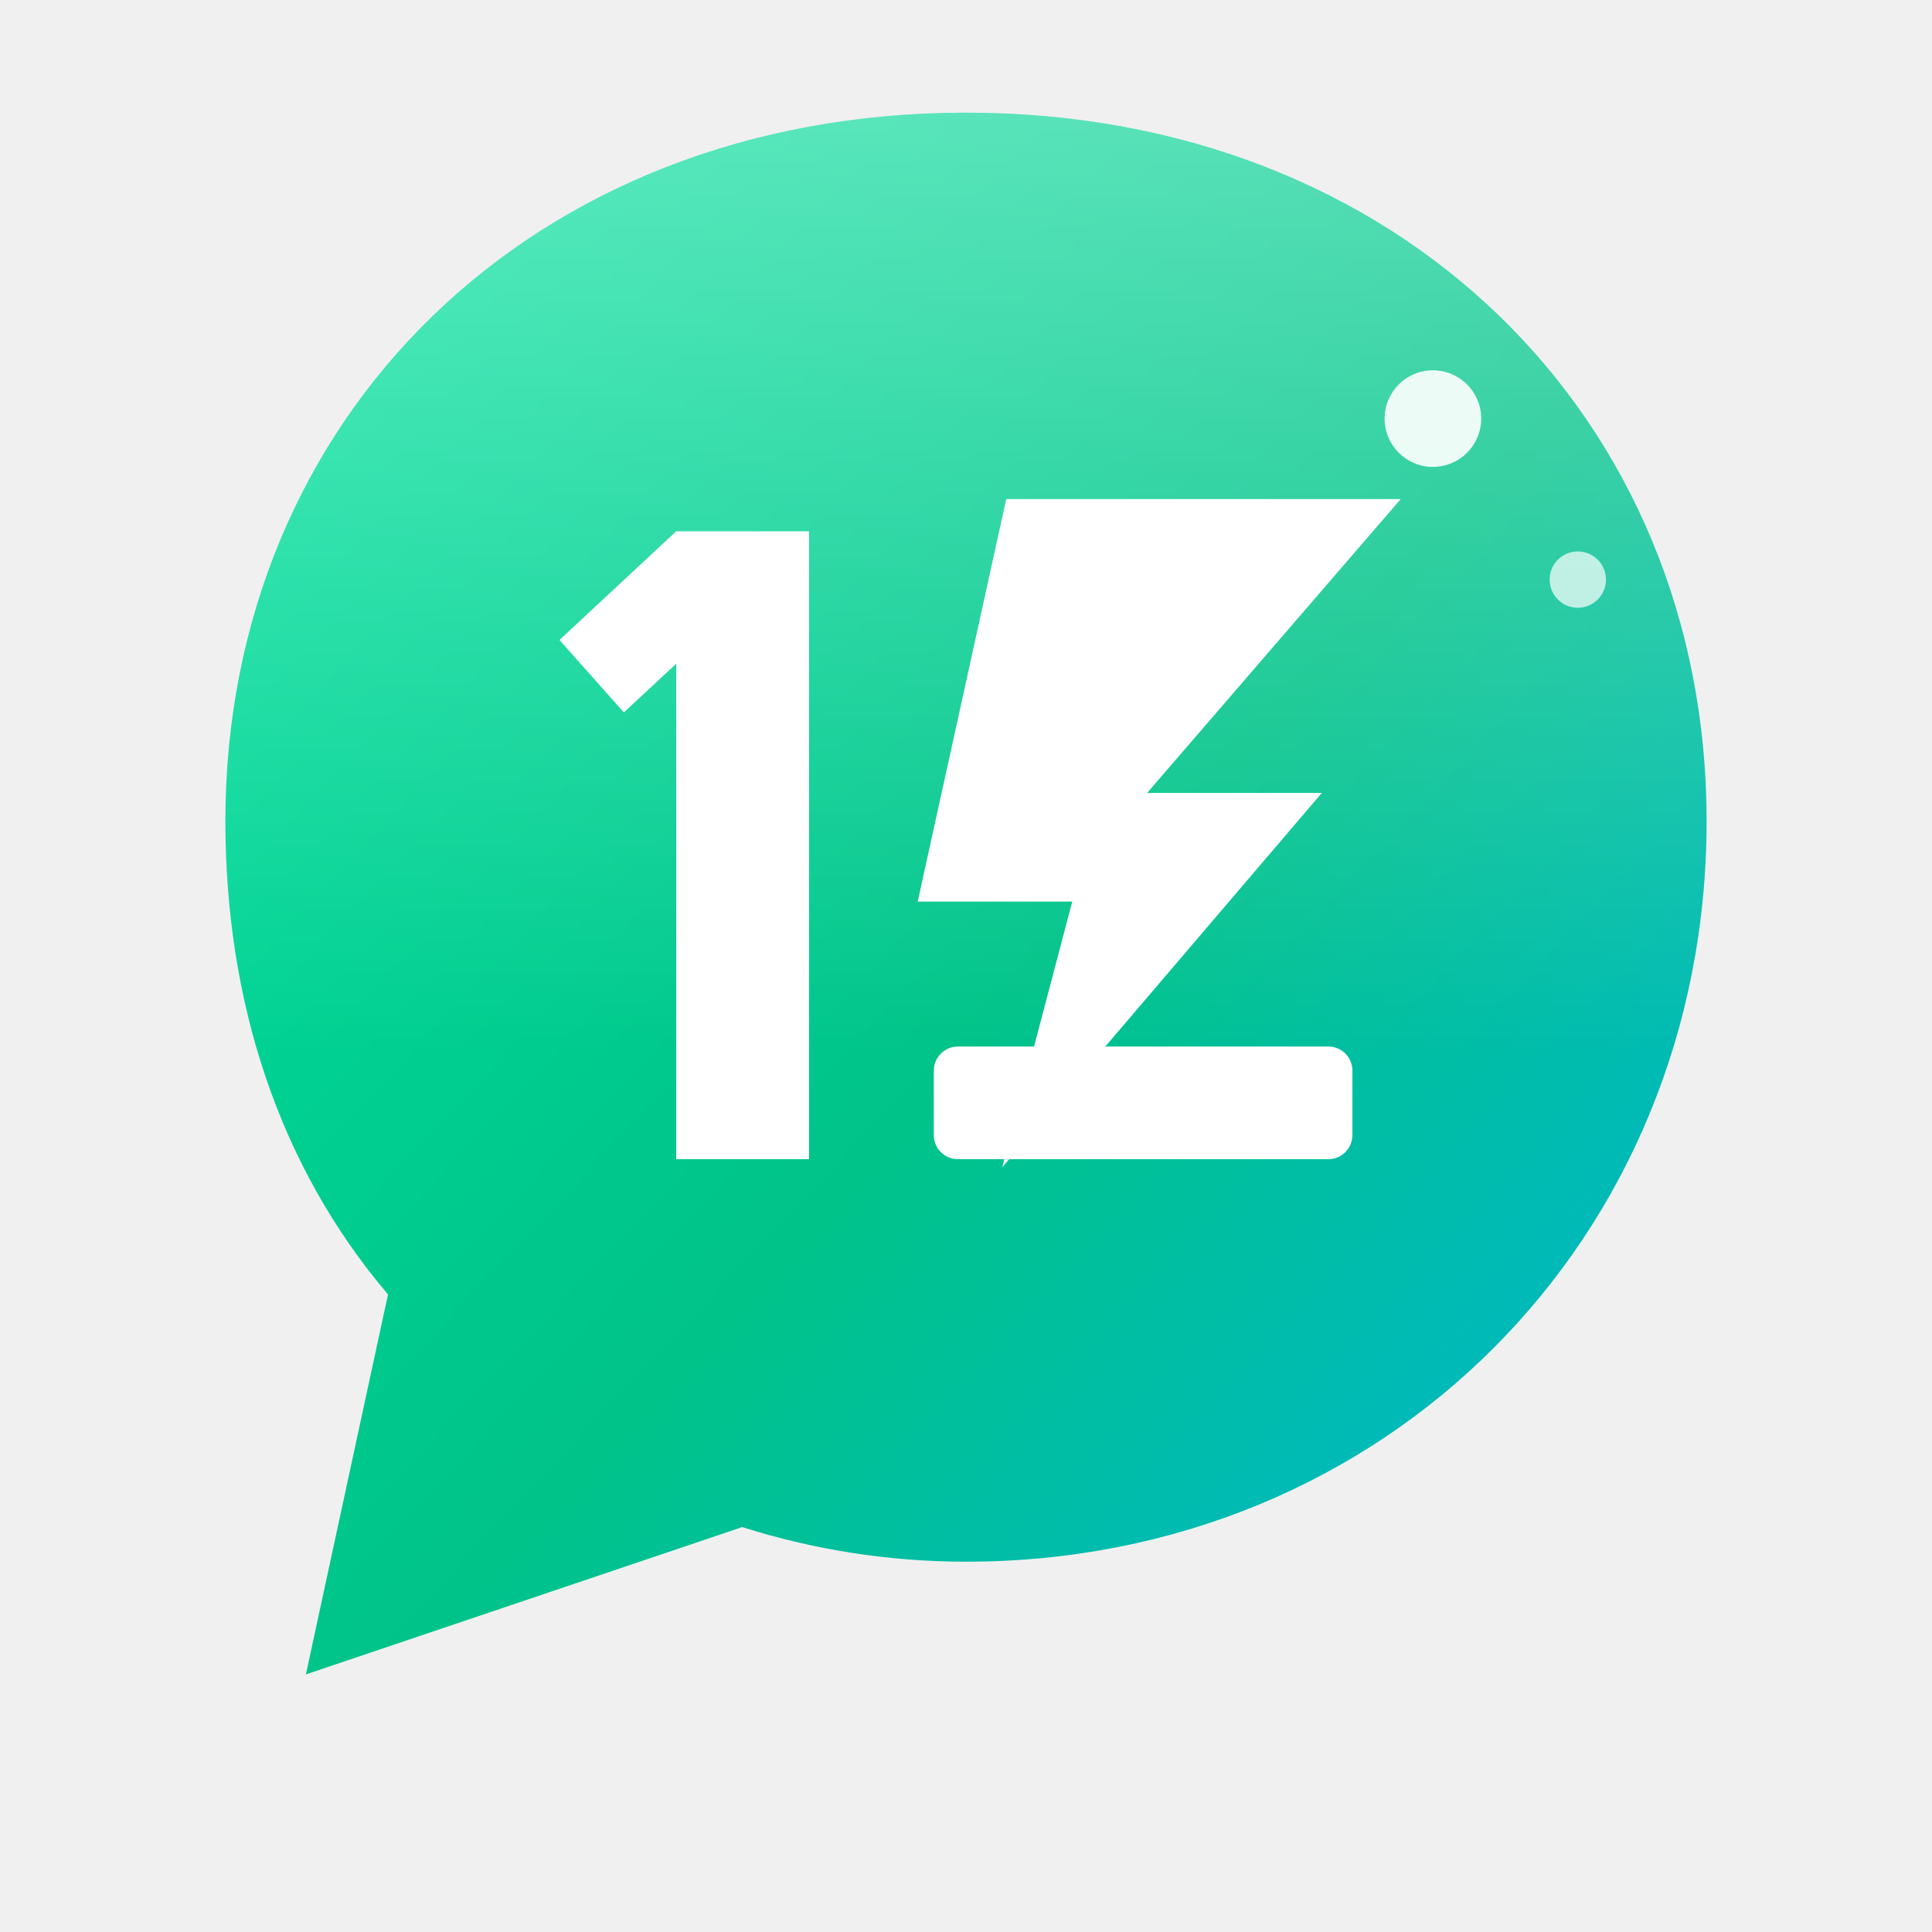
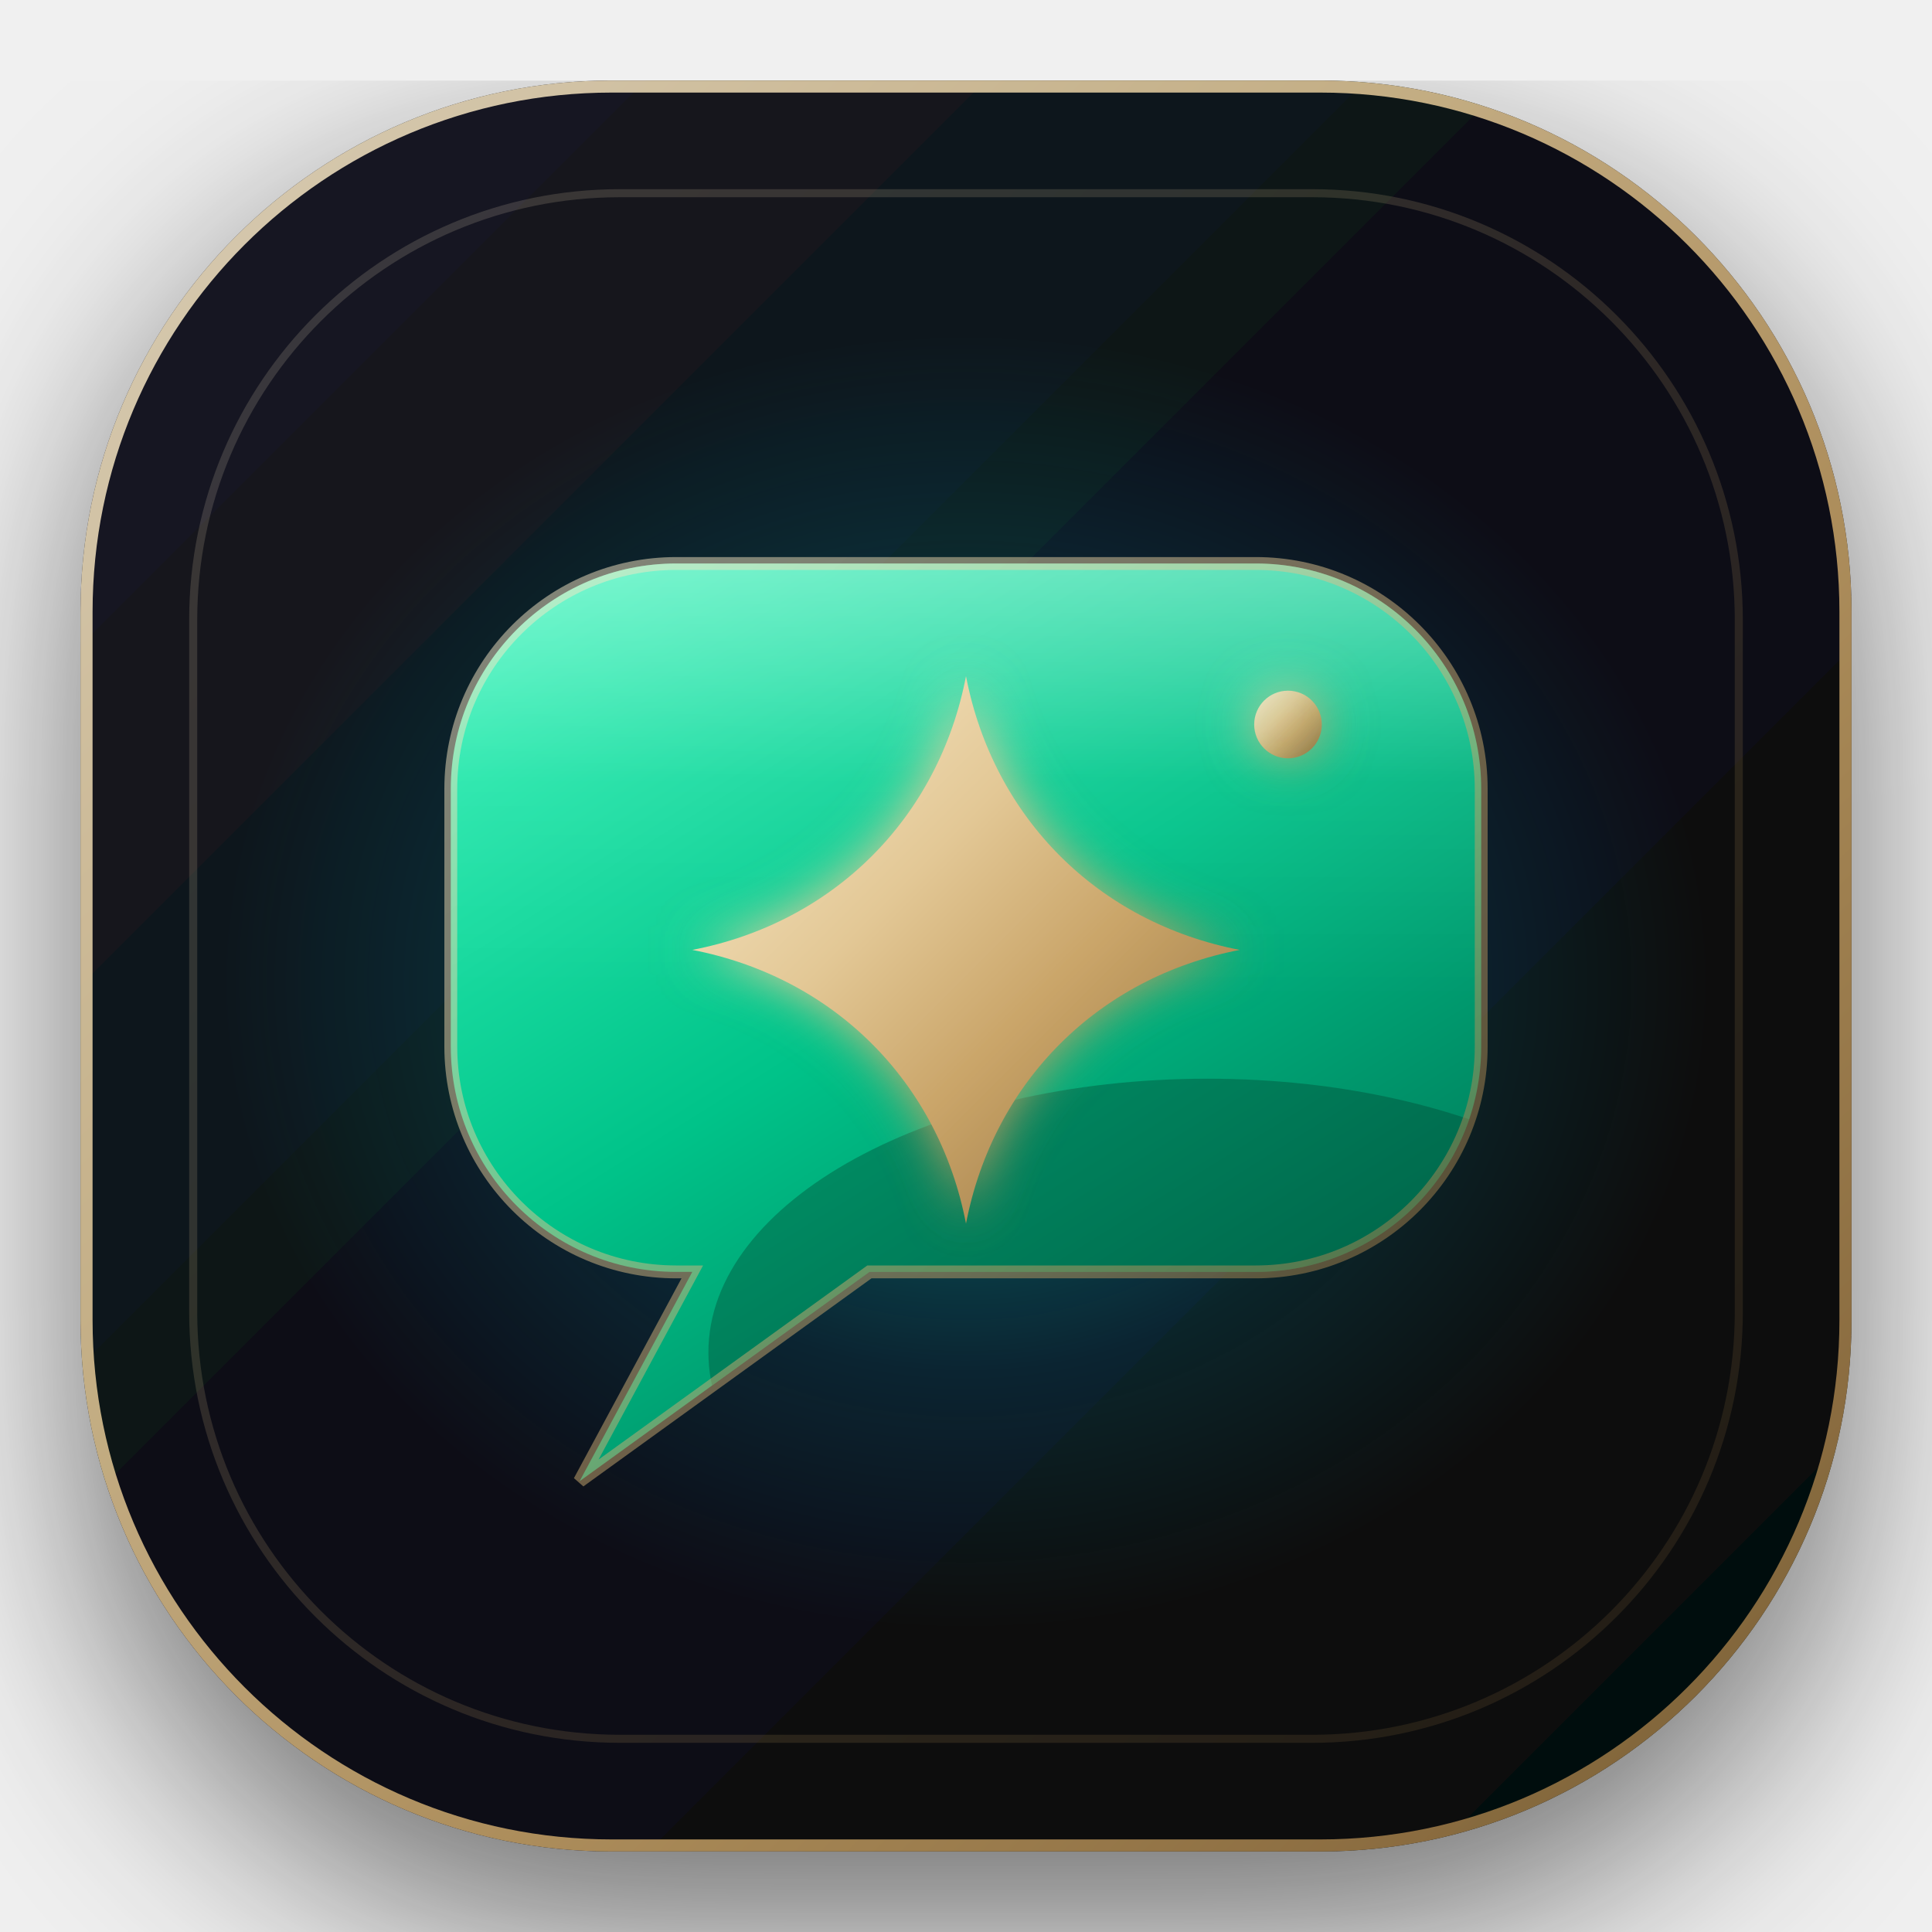
- <svg xmlns="http://www.w3.org/2000/svg" viewBox="0 0 240 240" role="img" aria-label="OneZchat logo">
+ <svg xmlns="http://www.w3.org/2000/svg" viewBox="0 0 240 240" width="240" height="240" role="img" aria-label="OneZchat">
  <defs>
-     <linearGradient id="ozg" x1="0%" y1="0%" x2="100%" y2="100%">
-       <stop offset="0%" stop-color="#00E5A0" />
-       <stop offset="55%" stop-color="#00C389" />
-       <stop offset="100%" stop-color="#00B4D8" />
+     <linearGradient id="oz-obsidian" x1="0" y1="0" x2="1" y2="1">
+       <stop offset="0" stop-color="#171b24" />
+       <stop offset="0.55" stop-color="#0b0e14" />
+       <stop offset="1" stop-color="#05060a" />
    </linearGradient>
-     <linearGradient id="ozs" x1="0%" y1="0%" x2="0%" y2="100%">
-       <stop offset="0%" stop-color="#ffffff" stop-opacity=".35" />
-       <stop offset="60%" stop-color="#ffffff" stop-opacity="0" />
+     <linearGradient id="oz-gold" x1="0" y1="0" x2="1" y2="1">
+       <stop offset="0" stop-color="#fbeed0" />
+       <stop offset="0.38" stop-color="#e3c896" />
+       <stop offset="0.62" stop-color="#c9a468" />
+       <stop offset="1" stop-color="#8d6a3a" />
    </linearGradient>
+     <linearGradient id="oz-jewel" x1="0.15" y1="0" x2="0.85" y2="1">
+       <stop offset="0" stop-color="#2ff0b4" />
+       <stop offset="0.45" stop-color="#00c389" />
+       <stop offset="1" stop-color="#00694e" />
+     </linearGradient>
+     <linearGradient id="oz-gloss" x1="0" y1="0" x2="0" y2="1">
+       <stop offset="0" stop-color="#ffffff" stop-opacity="0.42" />
+       <stop offset="0.55" stop-color="#ffffff" stop-opacity="0.06" />
+       <stop offset="1" stop-color="#ffffff" stop-opacity="0" />
+     </linearGradient>
+     <radialGradient id="oz-halo" cx="0.5" cy="0.5" r="0.5">
+       <stop offset="0" stop-color="#00e0a4" stop-opacity="0.55" />
+       <stop offset="0.6" stop-color="#00b4d8" stop-opacity="0.14" />
+       <stop offset="1" stop-color="#00b4d8" stop-opacity="0" />
+     </radialGradient>
+     <clipPath id="oz-bubble-clip">
+       <path d="M84,70 H156 A28,28 0 0 1 184,98 V130 A28,28 0 0 1 156,158 H108 L72,184 L86,158 H84 A28,28 0 0 1 56,130 V98 A28,28 0 0 1 84,70 Z" />
+     </clipPath>
+     <filter id="oz-shadow" x="-40%" y="-40%" width="180%" height="180%">
+       <feDropShadow dx="0" dy="10" stdDeviation="14" flood-color="#000000" flood-opacity="0.55" />
+     </filter>
+     <filter id="oz-sparkle-glow" x="-60%" y="-60%" width="220%" height="220%">
+       <feGaussianBlur stdDeviation="3.2" result="b" />
+       <feMerge>
+         <feMergeNode in="b" />
+         <feMergeNode in="SourceGraphic" />
+       </feMerge>
+     </filter>
  </defs>
-   <path fill="url(#ozg)" d="M120 14c54 0 92 38 92 88 0 52-40 92-92 92-9.6 0-19-1.5-27.8-4.3L38 208l10.2-47.2C34.6 144.8 28 124.4 28 102 28 52 66 14 120 14z" />
-   <path fill="url(#ozs)" d="M120 14c54 0 92 38 92 88 0 52-40 92-92 92-9.6 0-19-1.5-27.8-4.3L38 208l10.2-47.2C34.6 144.8 28 124.4 28 102 28 52 66 14 120 14z" />
-   <g fill="#ffffff">
-     <path d="M84 66h16.5v78H84z" />
-     <path d="M84 66l-14.5 13.5 8 9L92 75z" />
-     <path d="M119 66h49l-31.5 36.5h21.7l-39.7 46.5 8.7-33H108z" transform="translate(6,-4)" />
-     <rect x="116" y="130" width="52" height="14" rx="3" />
+   <rect x="10" y="10" width="220" height="220" rx="66" fill="url(#oz-obsidian)" filter="url(#oz-shadow)" />
+   <rect x="10.75" y="10.75" width="218.5" height="218.5" rx="65.25" fill="none" stroke="url(#oz-gold)" stroke-opacity="0.85" stroke-width="1.5" />
+   <rect x="24" y="24" width="192" height="192" rx="53" fill="none" stroke="url(#oz-gold)" stroke-opacity="0.16" stroke-width="1" />
+   <ellipse cx="120" cy="122" rx="92" ry="80" fill="url(#oz-halo)" />
+   <g>
+     <path d="M84,70 H156 A28,28 0 0 1 184,98 V130 A28,28 0 0 1 156,158 H108 L72,184 L86,158 H84 A28,28 0 0 1 56,130 V98 A28,28 0 0 1 84,70 Z" fill="url(#oz-jewel)" />
+     <g clip-path="url(#oz-bubble-clip)">
+       <rect x="50" y="64" width="140" height="60" fill="url(#oz-gloss)" />
+       <ellipse cx="150" cy="168" rx="62" ry="34" fill="#003d2c" opacity="0.35" />
+     </g>
+     <path d="M84,70 H156 A28,28 0 0 1 184,98 V130 A28,28 0 0 1 156,158 H108 L72,184 L86,158 H84 A28,28 0 0 1 56,130 V98 A28,28 0 0 1 84,70 Z" fill="none" stroke="url(#oz-gold)" stroke-opacity="0.5" stroke-width="1.6" />
  </g>
-   <circle cx="178" cy="52" r="6" fill="#ffffff" opacity=".9" />
-   <circle cx="196" cy="72" r="3.5" fill="#ffffff" opacity=".7" />
+   <g filter="url(#oz-sparkle-glow)">
+     <path d="M120,84 C123.4,101.6 136.4,114.6 154,118 C136.4,121.4 123.4,134.4 120,152 C116.6,134.4 103.6,121.4 86,118 C103.6,114.6 116.6,101.6 120,84 Z" fill="url(#oz-gold)" />
+     <circle cx="160" cy="90" r="4.2" fill="url(#oz-gold)" opacity="0.9" />
+   </g>
</svg>
